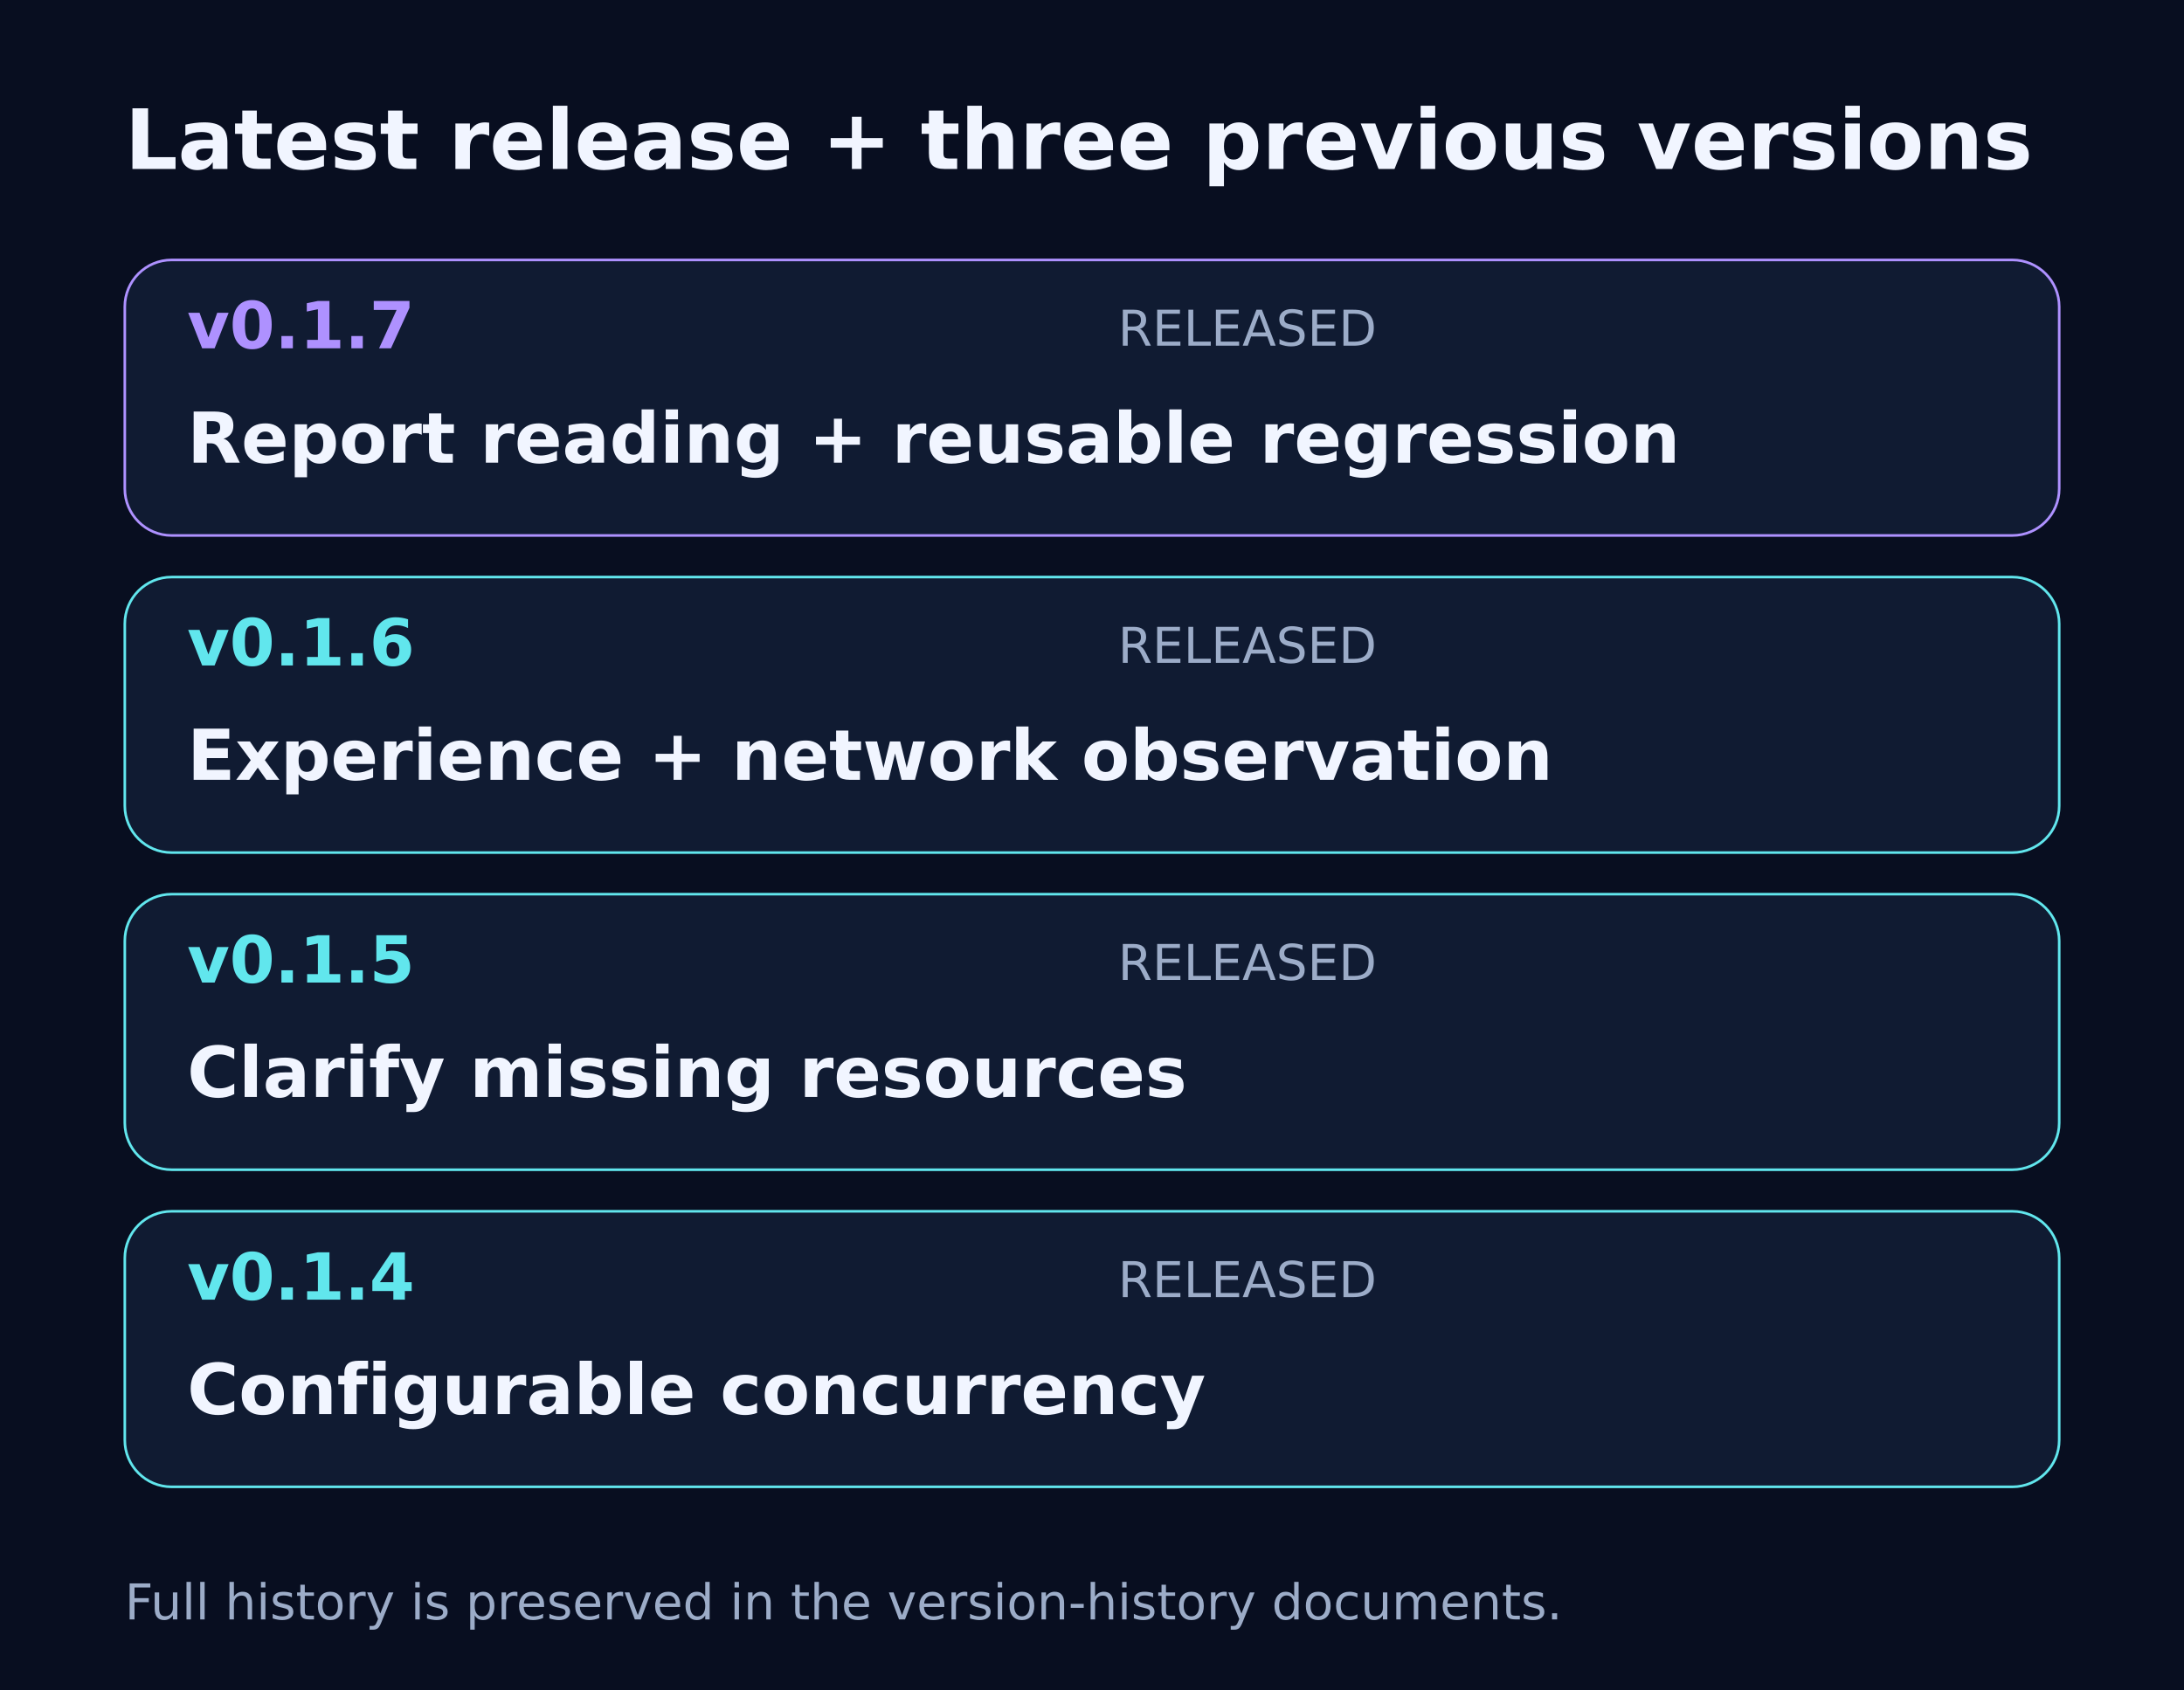
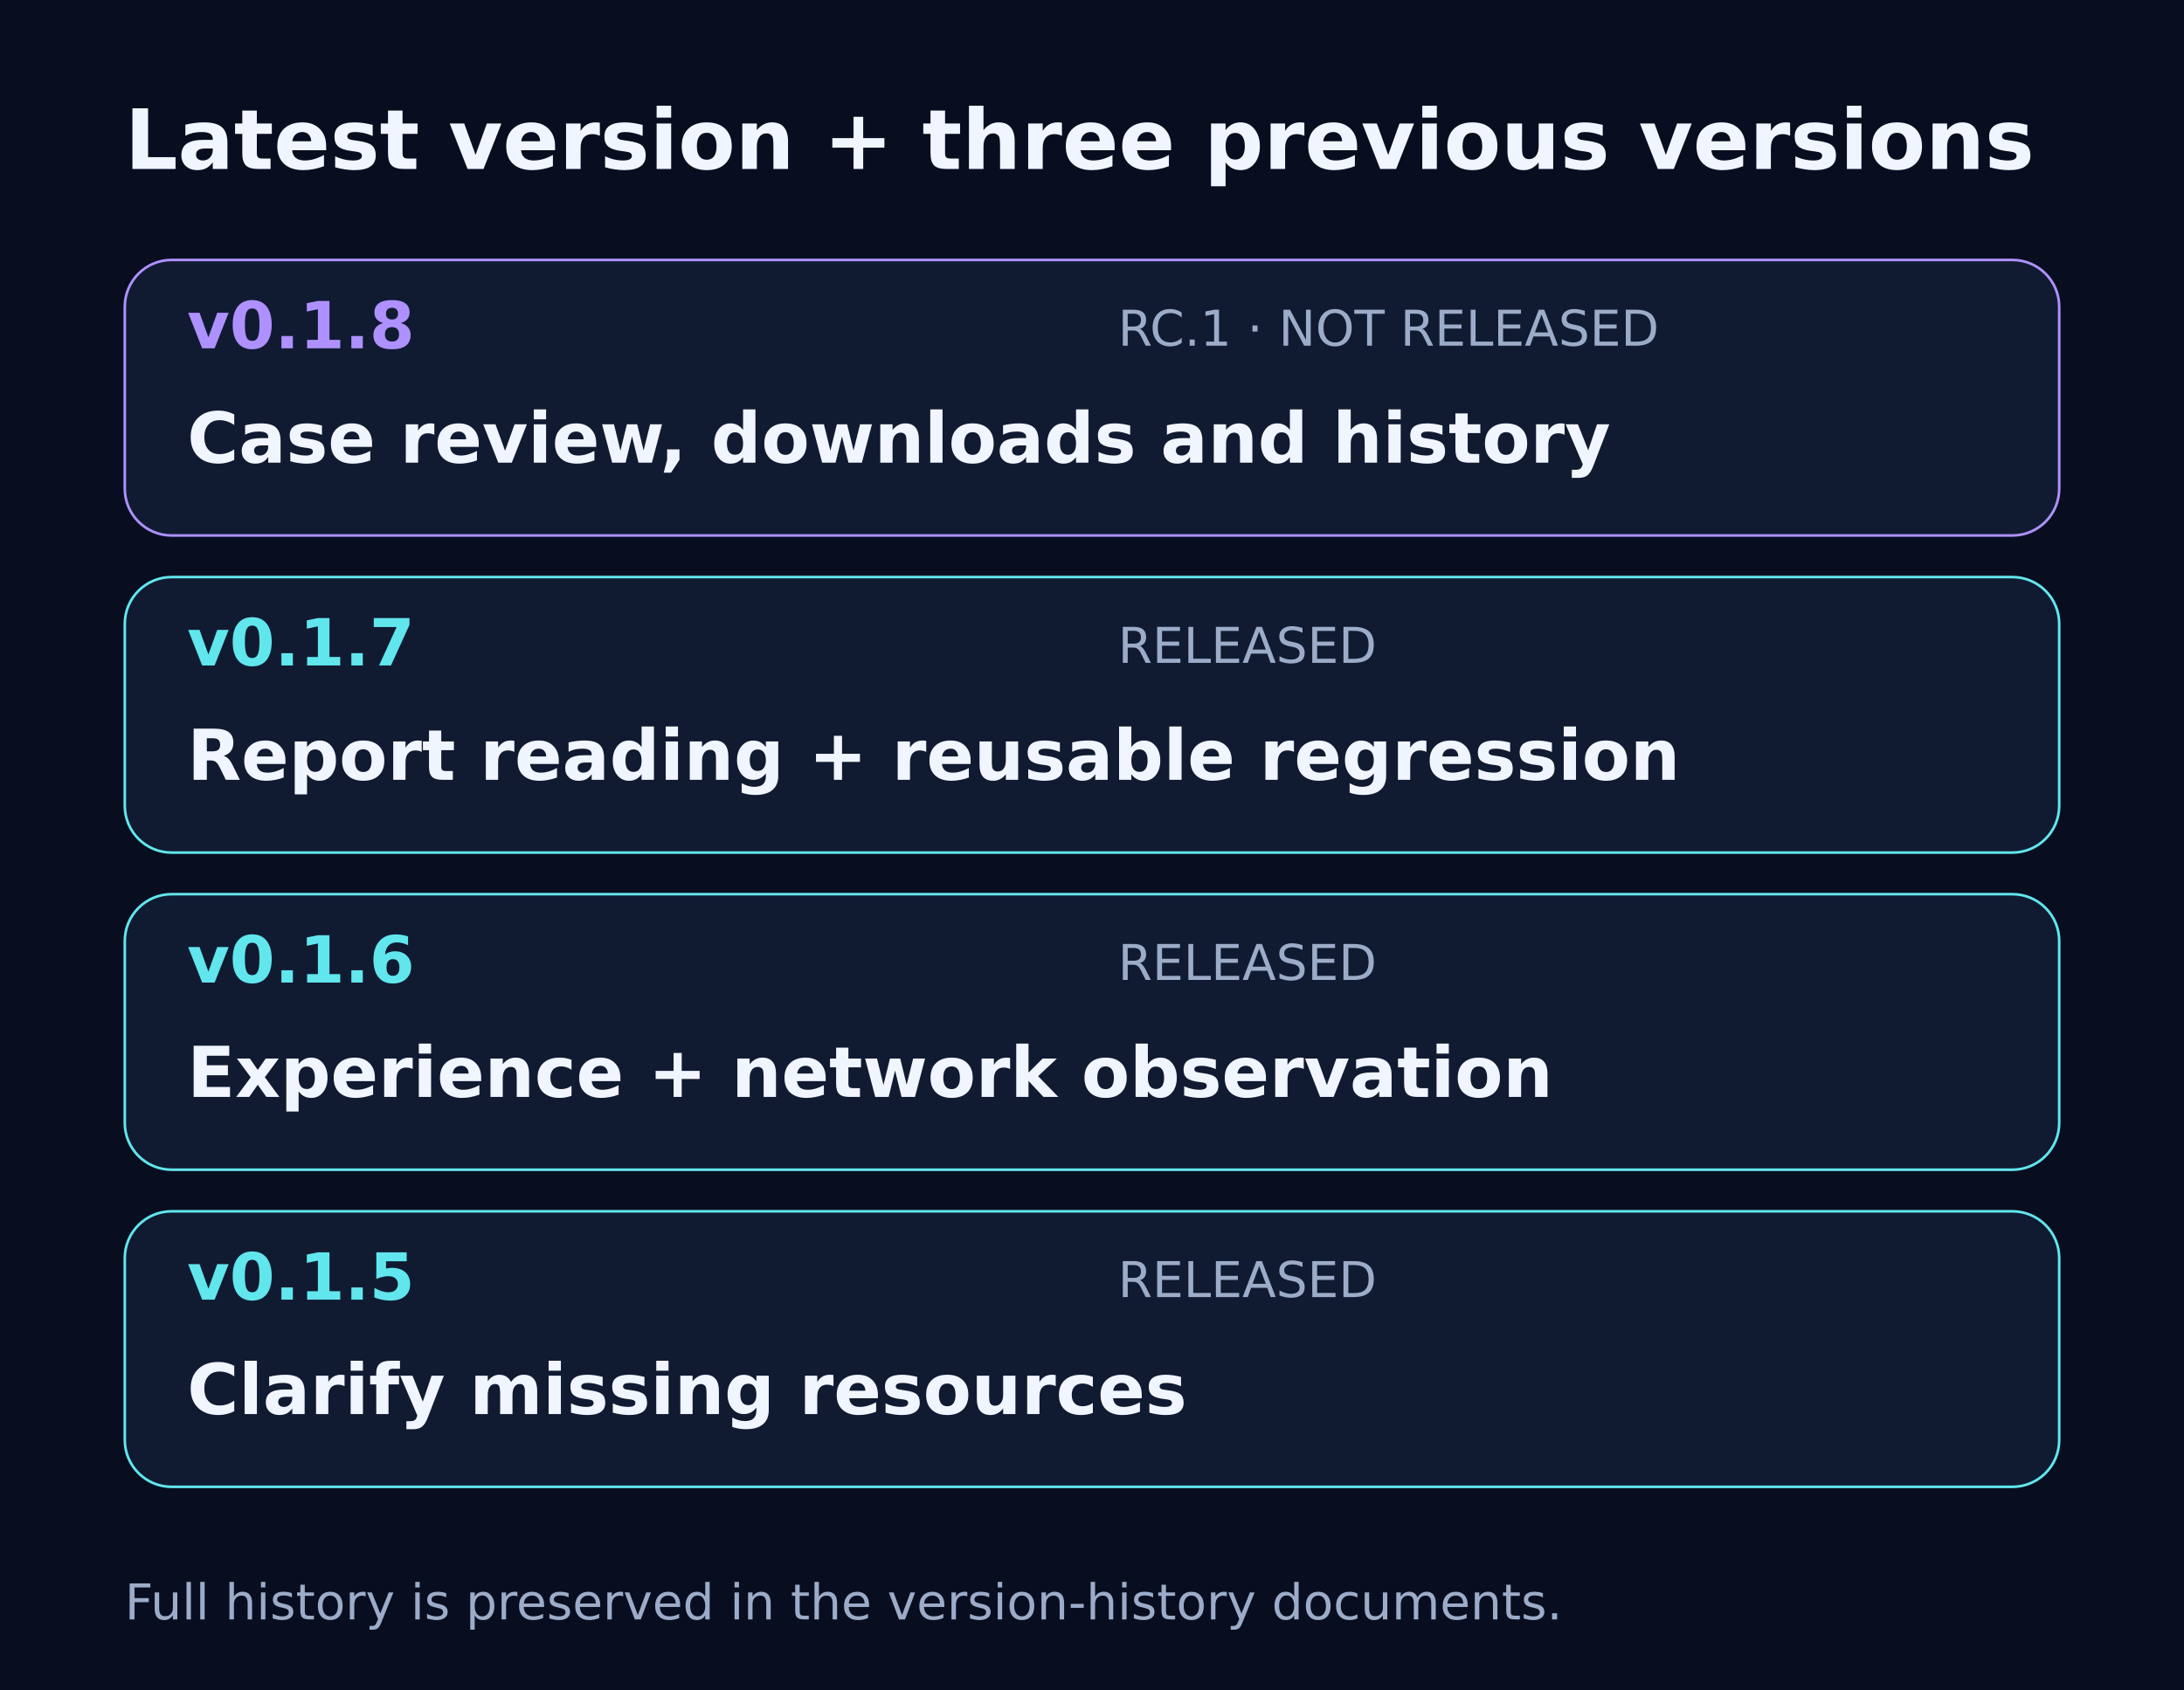
<svg xmlns="http://www.w3.org/2000/svg" width="840" height="650" viewBox="0 0 840 650" role="img" aria-label="Latest four versions — README overview">
  <defs>
    <linearGradient id="g">
      <stop stop-color="#61e6ed" />
      <stop offset="1" stop-color="#ae91ff" />
    </linearGradient>
    <marker id="arrow" markerWidth="8" markerHeight="8" refX="7" refY="4" orient="auto">
      <path d="M0,0 L8,4 L0,8" fill="#61e6ed" />
    </marker>
  </defs>
  <g font-family="DejaVu Sans, Noto Sans CJK SC, sans-serif">
    <rect x="0" y="0" width="840" height="650" rx="0" fill="#080e20" stroke="#080e20" />
    <path d="M0,2 H840" stroke="url(#g)" stroke-width="4" />
-     <text x="48" y="65" font-size="32" fill="#f1f5ff" font-weight="700">Latest release + three previous versions</text>
+     <text x="48" y="65" font-size="32" fill="#f1f5ff" font-weight="700">Latest version + three previous versions</text>
    <rect x="48" y="100" width="744" height="106" rx="18" fill="#101b32" stroke="#ae91ff" />
-     <text x="72" y="134" font-size="25" fill="#ae91ff" font-weight="700">v0.1.7</text>
-     <text x="430" y="133" font-size="19" fill="#9cacc8" font-weight="400">RELEASED</text>
-     <text x="72" y="178" font-size="27" fill="#f1f5ff" font-weight="700">Report reading + reusable regression</text>
+     <text x="72" y="134" font-size="25" fill="#ae91ff" font-weight="700">v0.1.8</text>
+     <text x="430" y="133" font-size="19" fill="#9cacc8" font-weight="400">RC.1 · NOT RELEASED</text>
+     <text x="72" y="178" font-size="27" fill="#f1f5ff" font-weight="700">Case review, downloads and history</text>
    <rect x="48" y="222" width="744" height="106" rx="18" fill="#101b32" stroke="#61e6ed" />
-     <text x="72" y="256" font-size="25" fill="#61e6ed" font-weight="700">v0.1.6</text>
+     <text x="72" y="256" font-size="25" fill="#61e6ed" font-weight="700">v0.1.7</text>
    <text x="430" y="255" font-size="19" fill="#9cacc8" font-weight="400">RELEASED</text>
-     <text x="72" y="300" font-size="27" fill="#f1f5ff" font-weight="700">Experience + network observation</text>
+     <text x="72" y="300" font-size="27" fill="#f1f5ff" font-weight="700">Report reading + reusable regression</text>
    <rect x="48" y="344" width="744" height="106" rx="18" fill="#101b32" stroke="#61e6ed" />
-     <text x="72" y="378" font-size="25" fill="#61e6ed" font-weight="700">v0.1.5</text>
+     <text x="72" y="378" font-size="25" fill="#61e6ed" font-weight="700">v0.1.6</text>
    <text x="430" y="377" font-size="19" fill="#9cacc8" font-weight="400">RELEASED</text>
-     <text x="72" y="422" font-size="27" fill="#f1f5ff" font-weight="700">Clarify missing resources</text>
+     <text x="72" y="422" font-size="27" fill="#f1f5ff" font-weight="700">Experience + network observation</text>
    <rect x="48" y="466" width="744" height="106" rx="18" fill="#101b32" stroke="#61e6ed" />
-     <text x="72" y="500" font-size="25" fill="#61e6ed" font-weight="700">v0.1.4</text>
+     <text x="72" y="500" font-size="25" fill="#61e6ed" font-weight="700">v0.1.5</text>
    <text x="430" y="499" font-size="19" fill="#9cacc8" font-weight="400">RELEASED</text>
-     <text x="72" y="544" font-size="27" fill="#f1f5ff" font-weight="700">Configurable concurrency</text>
+     <text x="72" y="544" font-size="27" fill="#f1f5ff" font-weight="700">Clarify missing resources</text>
    <text x="48" y="623" font-size="19" fill="#9cacc8" font-weight="400">Full history is preserved in the version-history documents.</text>
  </g>
</svg>
